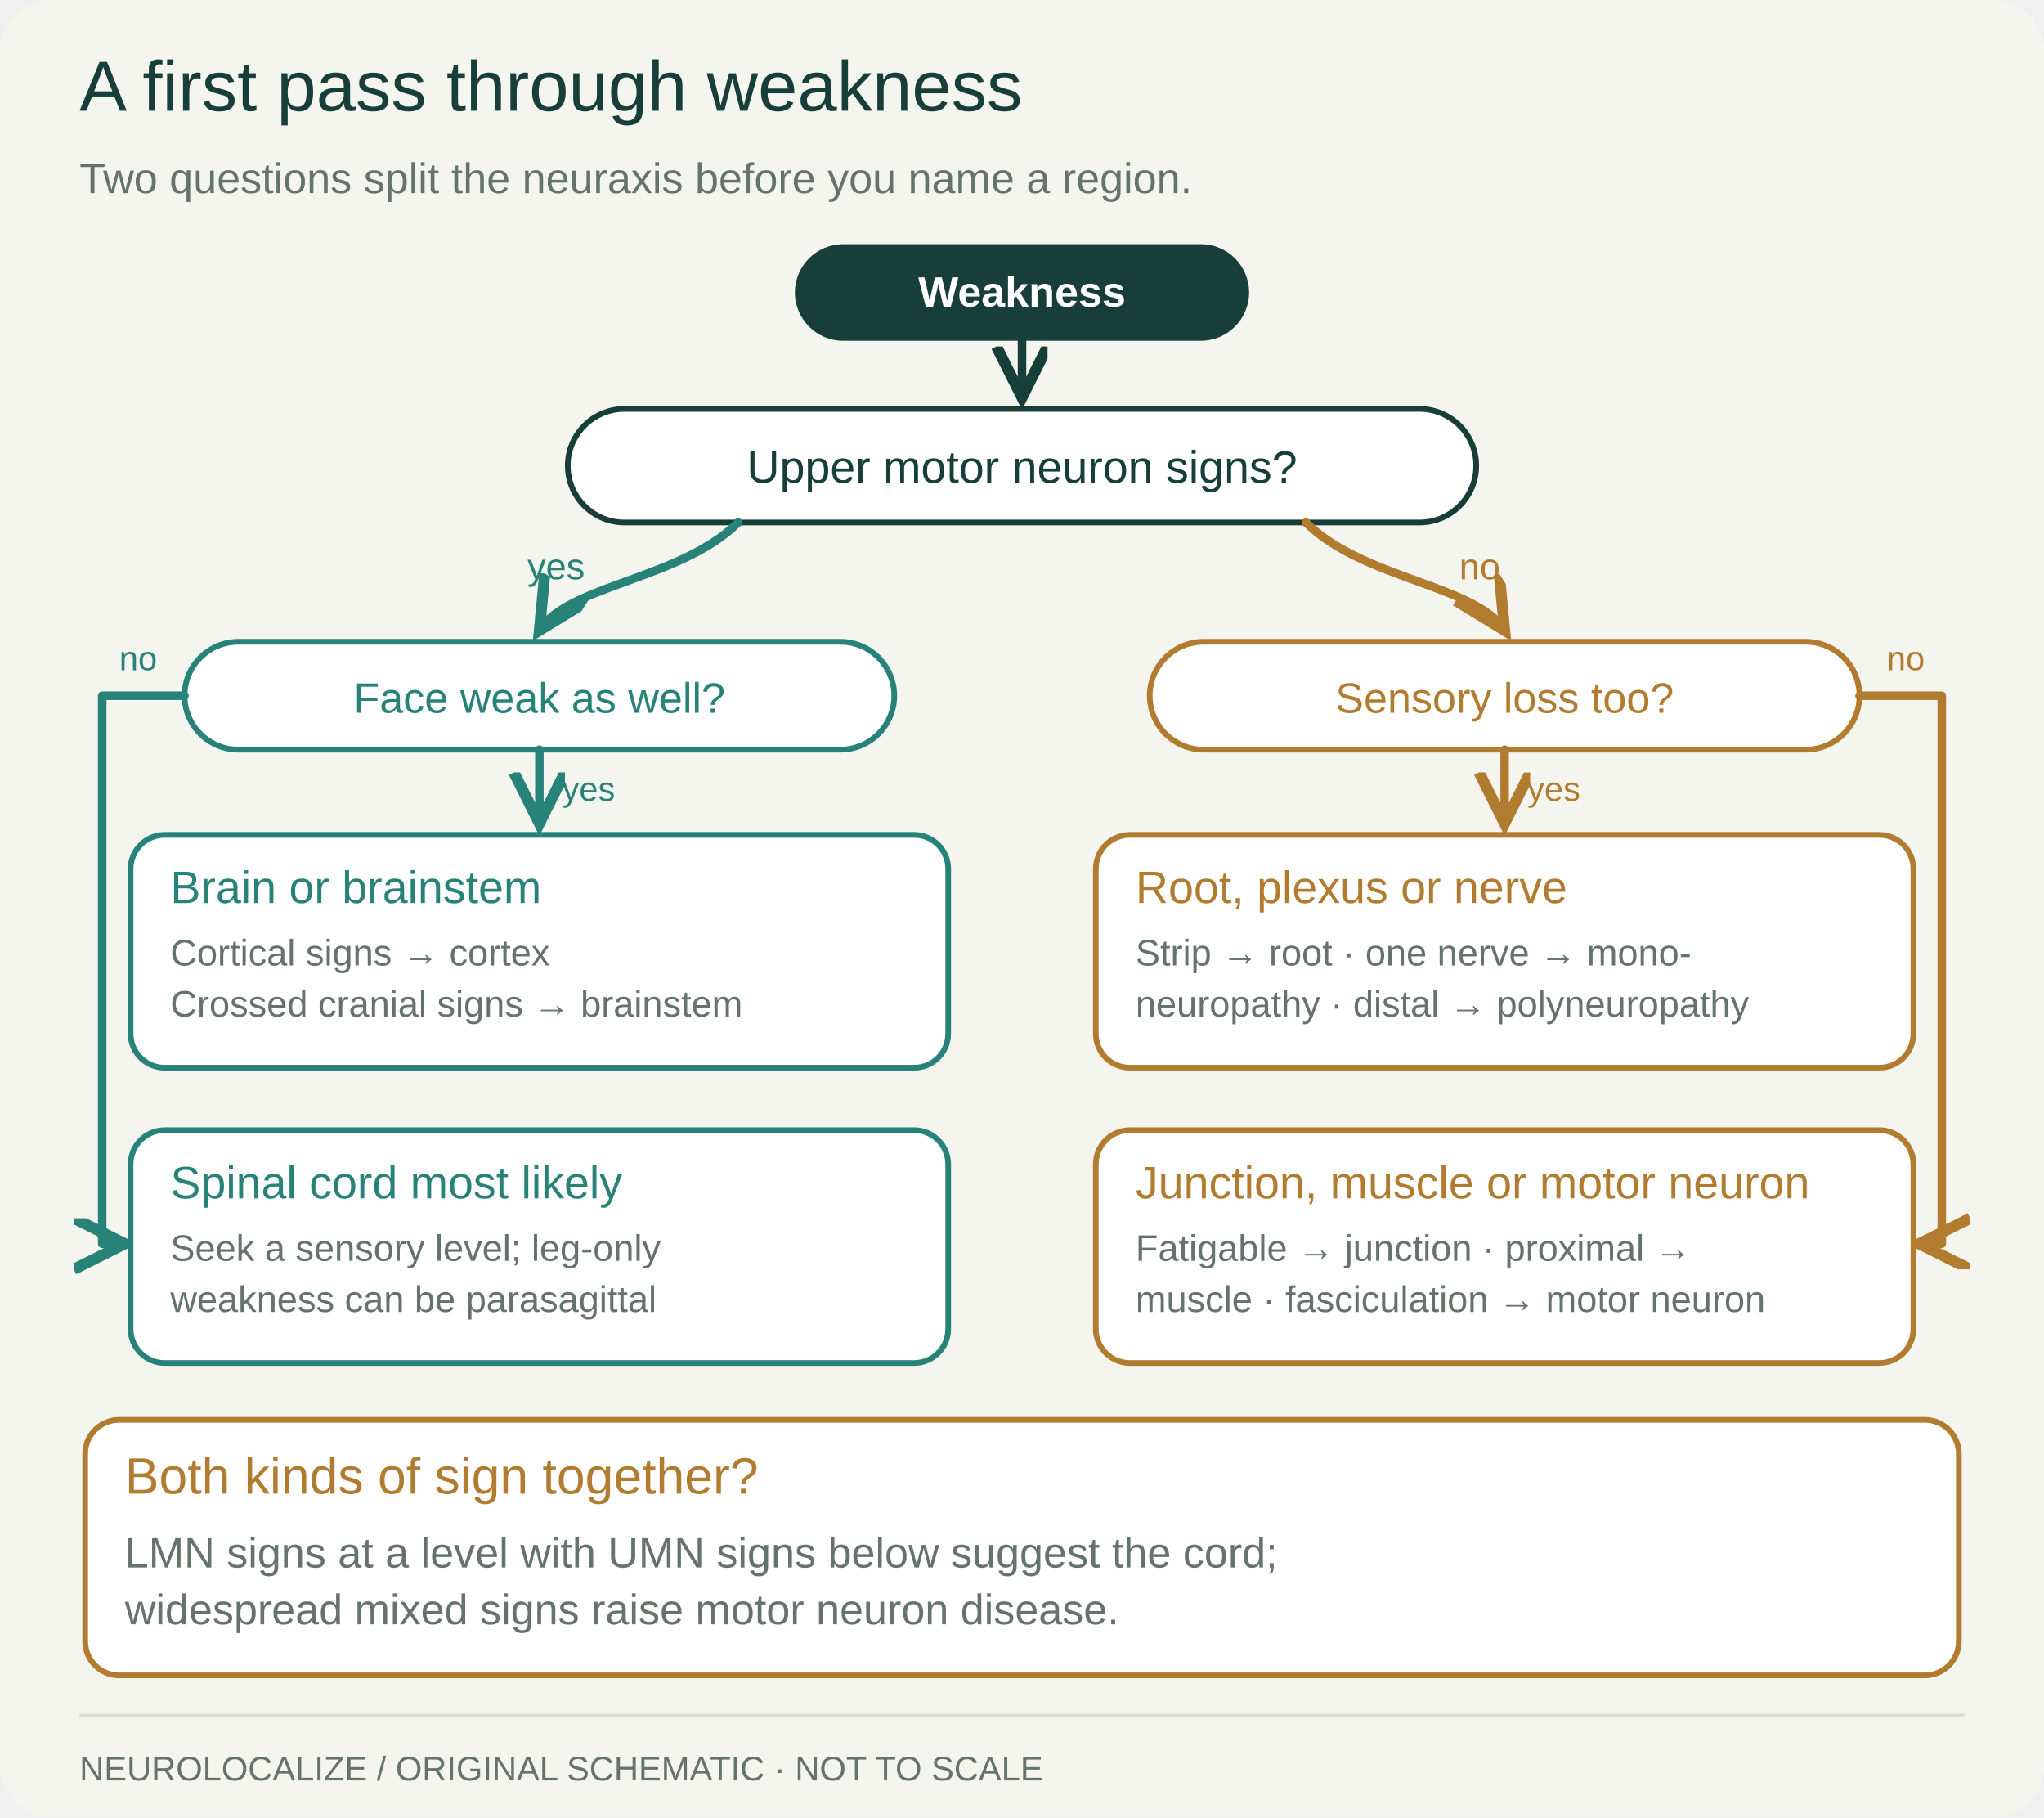
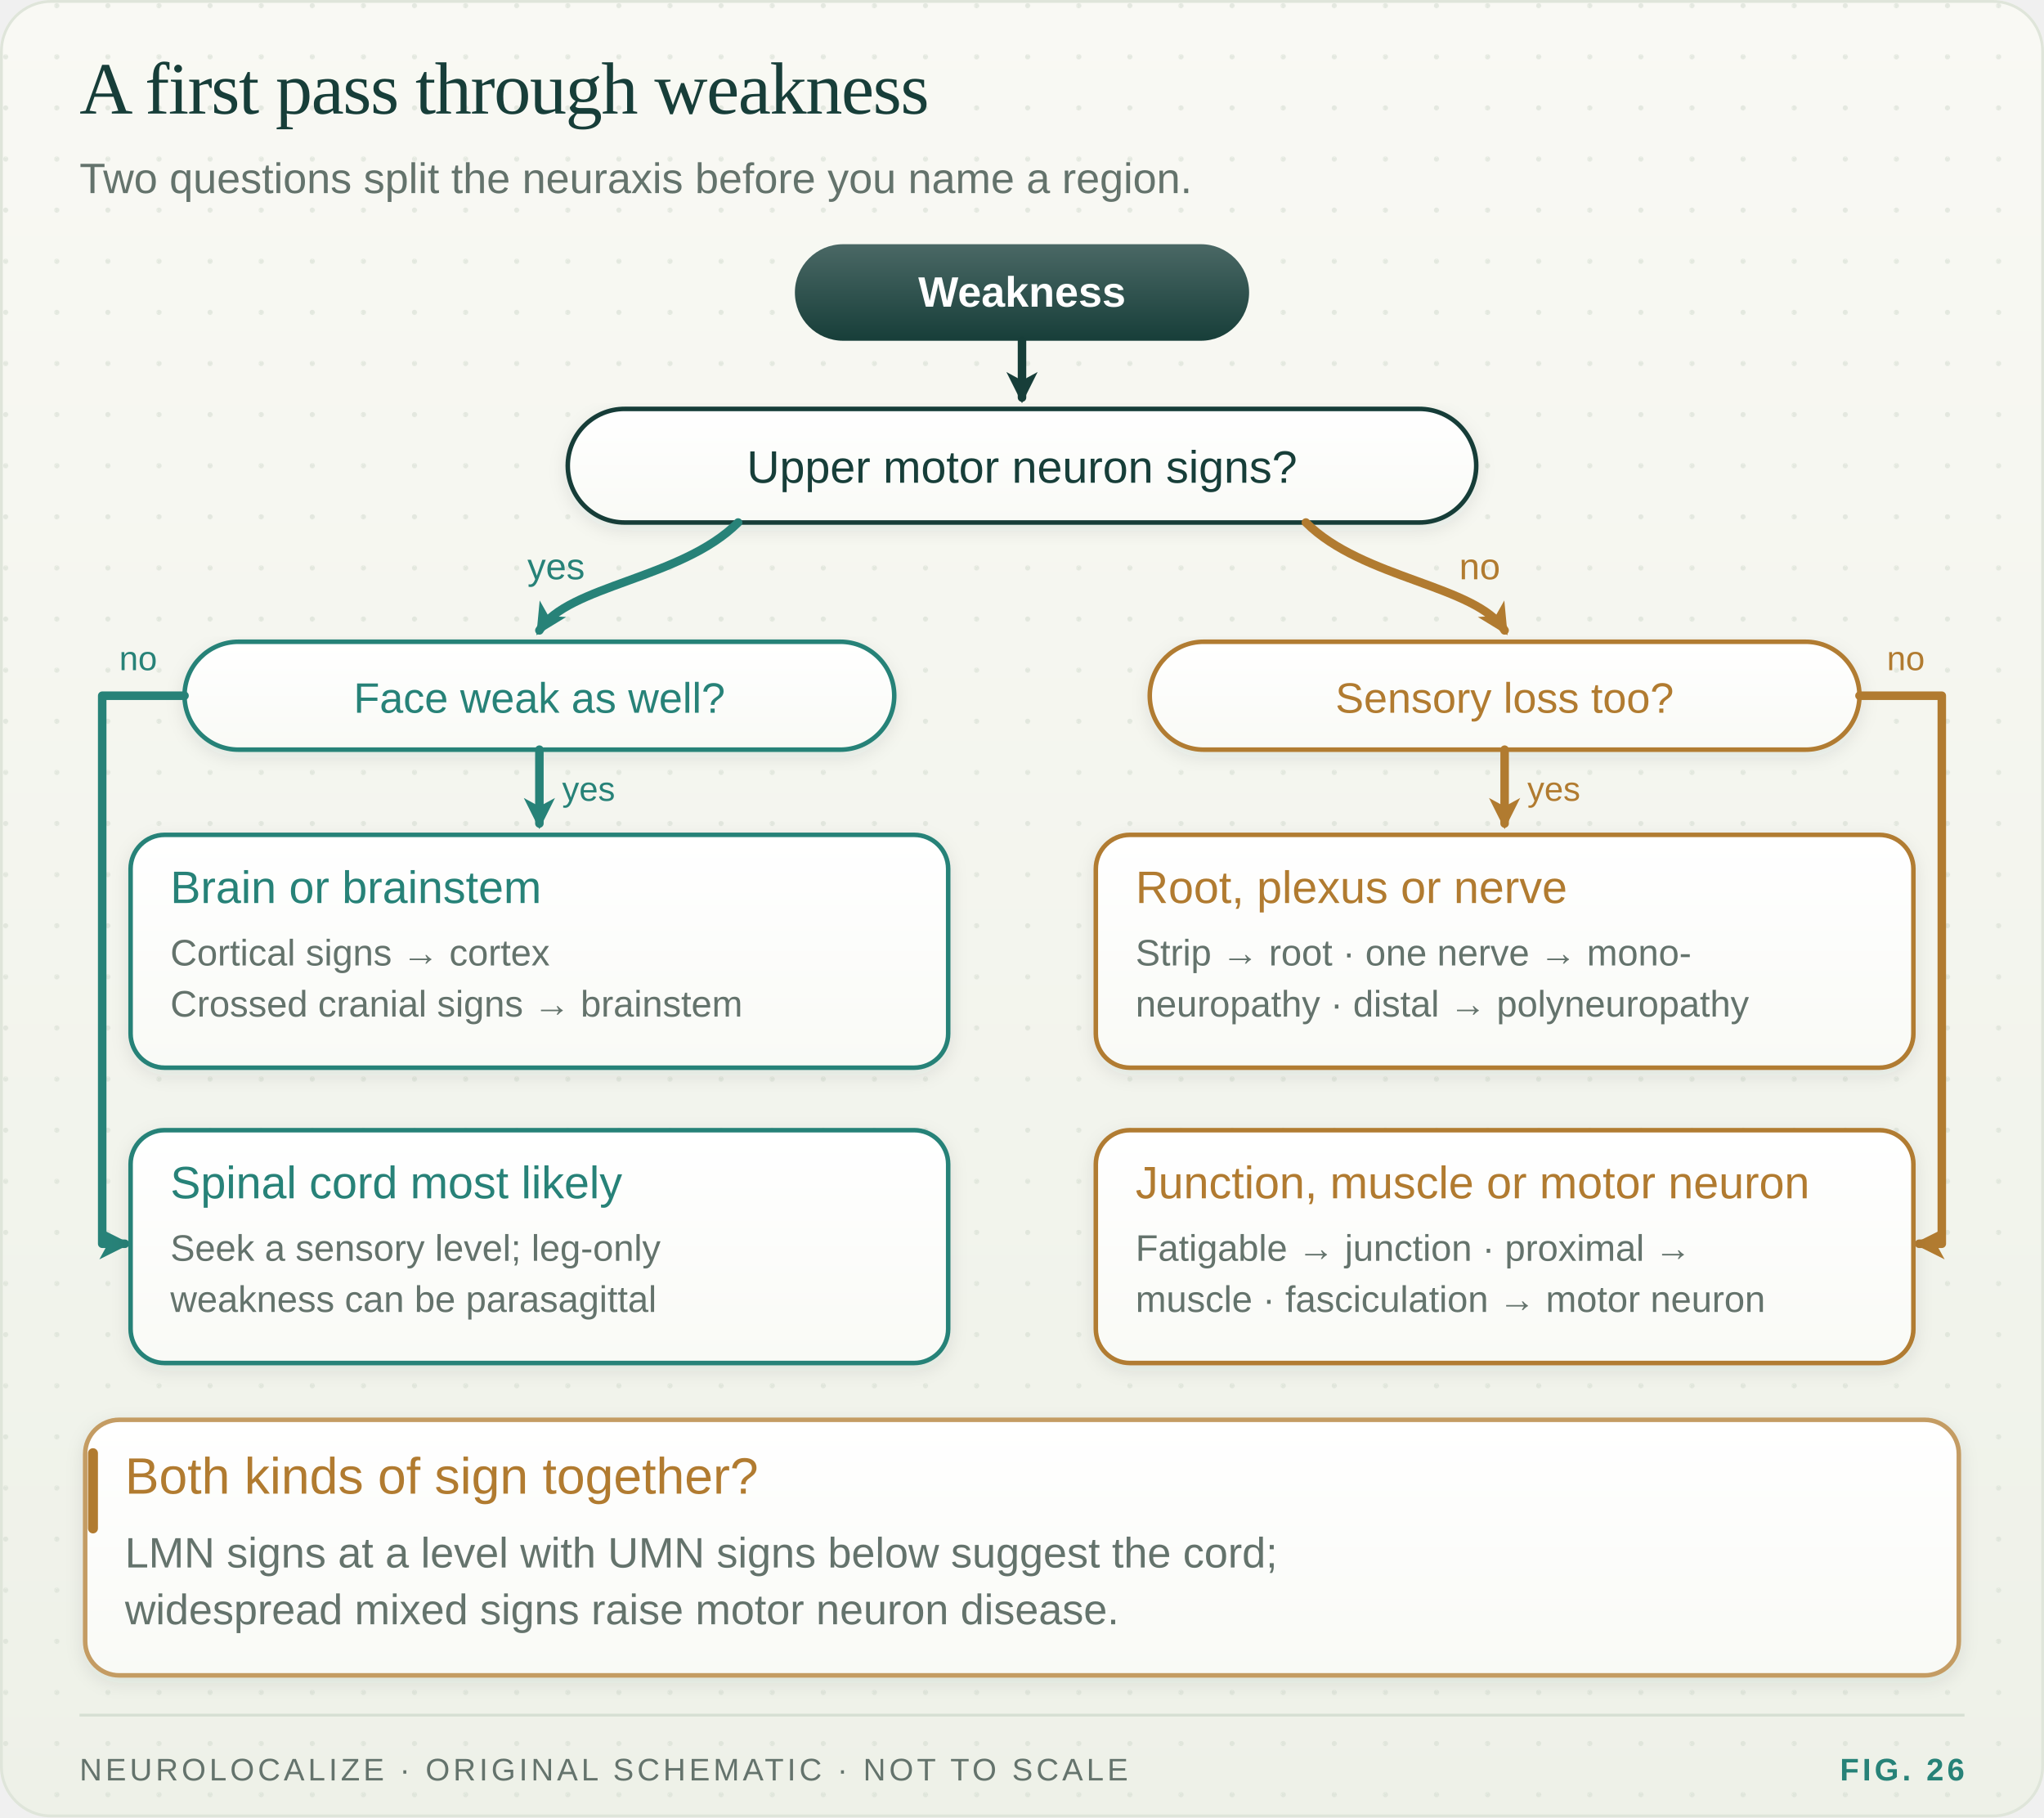
<svg xmlns="http://www.w3.org/2000/svg" width="720" height="640" viewBox="0 0 720 640" role="img">
  <defs>
-     <marker id="arrow-173e39" markerWidth="8" markerHeight="8" refX="6" refY="3" orient="auto">
-       <path d="M0 0L6 3L0 6" fill="none" stroke="#173e39" stroke-width="1.3" />
+     <linearGradient id="bg" x1="0" y1="0" x2="0" y2="1">
+       <stop offset="0" stop-color="#f9f9f4" />
+       <stop offset="1" stop-color="#eef1e8" />
+     </linearGradient>
+     <linearGradient id="card" x1="0" y1="0" x2="0" y2="1">
+       <stop offset="0" stop-color="#ffffff" />
+       <stop offset="1" stop-color="#f9faf6" />
+     </linearGradient>
+     <pattern id="dots" width="18" height="18" patternUnits="userSpaceOnUse">
+       <circle cx="2" cy="2" r=".9" fill="#d3dbcf" />
+     </pattern>
+     <filter id="shadow" x="-10%" y="-10%" width="120%" height="130%">
+       <feDropShadow dx="0" dy="2" stdDeviation="3" flood-color="#173e39" flood-opacity=".09" />
+     </filter>
+     <filter id="lift" x="-40%" y="-40%" width="180%" height="190%">
+       <feDropShadow dx="0" dy="1.2" stdDeviation="1.4" flood-color="#173e39" flood-opacity=".22" />
+     </filter>
+     <linearGradient id="g173e39" x1="0" y1="0" x2="0" y2="1">
+       <stop offset="0" stop-color="#4a6865" />
+       <stop offset="1" stop-color="#173e39" />
+     </linearGradient>
+     <marker id="arrow-173e39" markerUnits="userSpaceOnUse" markerWidth="16" markerHeight="16" refX="11" refY="8" orient="auto">
+       <path d="M2 2.5L13 8L2 13.5L5 8Z" fill="#173e39" />
    </marker>
-     <marker id="arrow-278278" markerWidth="8" markerHeight="8" refX="6" refY="3" orient="auto">
-       <path d="M0 0L6 3L0 6" fill="none" stroke="#278278" stroke-width="1.3" />
+     <marker id="arrow-278278" markerUnits="userSpaceOnUse" markerWidth="16" markerHeight="16" refX="11" refY="8" orient="auto">
+       <path d="M2 2.5L13 8L2 13.5L5 8Z" fill="#278278" />
    </marker>
-     <marker id="arrow-b17b30" markerWidth="8" markerHeight="8" refX="6" refY="3" orient="auto">
-       <path d="M0 0L6 3L0 6" fill="none" stroke="#b17b30" stroke-width="1.3" />
+     <marker id="arrow-b17b30" markerUnits="userSpaceOnUse" markerWidth="16" markerHeight="16" refX="11" refY="8" orient="auto">
+       <path d="M2 2.5L13 8L2 13.5L5 8Z" fill="#b17b30" />
    </marker>
  </defs>
-   <rect width="720" height="640" rx="18" fill="#f4f5ee" />
-   <g font-family="Arial,sans-serif">
-     <text x="28" y="39" font-size="25" fill="#173e39" text-anchor="start">A first pass through weakness</text>
+   <rect width="720" height="640" rx="18" fill="url(#bg)" />
+   <rect width="720" height="640" rx="18" fill="url(#dots)" opacity=".55" />
+   <rect x=".5" y=".5" width="719" height="639" rx="17.5" fill="none" stroke="#dfe5da" />
+   <g font-family="Arial,Helvetica,sans-serif">
+     <text x="28" y="40" font-size="26" fill="#173e39" font-family="Georgia,'Times New Roman',serif" letter-spacing="-.4">A first pass through weakness</text>
    <text x="28" y="68" font-size="15" fill="#64736c" text-anchor="start">Two questions split the neuraxis before you name a region.</text>
-     <rect x="280" y="86" width="160" height="34" rx="17" fill="#173e39" />
+     <rect x="280" y="86" width="160" height="34" rx="17" fill="url(#g173e39)" />
    <text x="360" y="108" font-size="15" fill="#ffffff" text-anchor="middle" font-weight="700">Weakness</text>
    <path d="M360 120L360 140" fill="none" stroke="#173e39" stroke-width="3" stroke-linecap="round" stroke-linejoin="round" marker-end="url(#arrow-173e39)" />
-     <rect x="200" y="144" width="320" height="40" rx="20" fill="#ffffff" stroke="#173e39" stroke-width="2" />
+     <rect x="200" y="144" width="320" height="40" rx="20" fill="url(#card)" stroke="#173e39" stroke-width="1.6" filter="url(#shadow)" />
    <text x="360" y="170" font-size="16" fill="#173e39" text-anchor="middle">Upper motor neuron signs?</text>
    <path d="M260 184C240 204 200 206 190 222" fill="none" stroke="#278278" stroke-width="3" stroke-linecap="round" stroke-linejoin="round" marker-end="url(#arrow-278278)" />
    <path d="M460 184C480 204 520 206 530 222" fill="none" stroke="#b17b30" stroke-width="3" stroke-linecap="round" stroke-linejoin="round" marker-end="url(#arrow-b17b30)" />
    <text x="206" y="204" font-size="13" fill="#278278" text-anchor="end">yes</text>
    <text x="514" y="204" font-size="13" fill="#b17b30" text-anchor="start">no</text>
-     <rect x="65" y="226" width="250" height="38" rx="19" fill="#ffffff" stroke="#278278" stroke-width="2" />
+     <rect x="65" y="226" width="250" height="38" rx="19" fill="url(#card)" stroke="#278278" stroke-width="1.6" filter="url(#shadow)" />
    <text x="190" y="251" font-size="15" fill="#278278" text-anchor="middle">Face weak as well?</text>
-     <rect x="405" y="226" width="250" height="38" rx="19" fill="#ffffff" stroke="#b17b30" stroke-width="2" />
+     <rect x="405" y="226" width="250" height="38" rx="19" fill="url(#card)" stroke="#b17b30" stroke-width="1.6" filter="url(#shadow)" />
    <text x="530" y="251" font-size="15" fill="#b17b30" text-anchor="middle">Sensory loss too?</text>
    <path d="M190 264L190 290" fill="none" stroke="#278278" stroke-width="3" stroke-linecap="round" stroke-linejoin="round" marker-end="url(#arrow-278278)" />
    <text x="198" y="282" font-size="12" fill="#278278" text-anchor="start">yes</text>
-     <rect x="46.0" y="294" width="288" height="82" rx="12" fill="#ffffff" stroke="#278278" stroke-width="2" />
+     <rect x="46.0" y="294" width="288" height="82" rx="12" fill="url(#card)" stroke="#278278" stroke-width="1.6" filter="url(#shadow)" />
    <text x="60.0" y="318" font-size="16" fill="#278278" text-anchor="start">Brain or brainstem</text>
    <text x="60.0" y="340" font-size="13" fill="#64736c" text-anchor="start">Cortical signs → cortex</text>
    <text x="60.0" y="358" font-size="13" fill="#64736c" text-anchor="start">Crossed cranial signs → brainstem</text>
    <path d="M65 245L36 245L36 438L44 438" fill="none" stroke="#278278" stroke-width="3" stroke-linecap="round" stroke-linejoin="round" marker-end="url(#arrow-278278)" />
    <text x="42" y="236" font-size="12" fill="#278278" text-anchor="start">no</text>
-     <rect x="46.0" y="398" width="288" height="82" rx="12" fill="#ffffff" stroke="#278278" stroke-width="2" />
+     <rect x="46.0" y="398" width="288" height="82" rx="12" fill="url(#card)" stroke="#278278" stroke-width="1.6" filter="url(#shadow)" />
    <text x="60.0" y="422" font-size="16" fill="#278278" text-anchor="start">Spinal cord most likely</text>
    <text x="60.0" y="444" font-size="13" fill="#64736c" text-anchor="start">Seek a sensory level; leg-only</text>
    <text x="60.0" y="462" font-size="13" fill="#64736c" text-anchor="start">weakness can be parasagittal</text>
    <path d="M530 264L530 290" fill="none" stroke="#b17b30" stroke-width="3" stroke-linecap="round" stroke-linejoin="round" marker-end="url(#arrow-b17b30)" />
    <text x="538" y="282" font-size="12" fill="#b17b30" text-anchor="start">yes</text>
-     <rect x="386.0" y="294" width="288" height="82" rx="12" fill="#ffffff" stroke="#b17b30" stroke-width="2" />
+     <rect x="386.0" y="294" width="288" height="82" rx="12" fill="url(#card)" stroke="#b17b30" stroke-width="1.6" filter="url(#shadow)" />
    <text x="400.0" y="318" font-size="16" fill="#b17b30" text-anchor="start">Root, plexus or nerve</text>
    <text x="400.0" y="340" font-size="13" fill="#64736c" text-anchor="start">Strip → root · one nerve → mono-</text>
    <text x="400.0" y="358" font-size="13" fill="#64736c" text-anchor="start">neuropathy · distal → polyneuropathy</text>
    <path d="M655 245L684 245L684 438L676 438" fill="none" stroke="#b17b30" stroke-width="3" stroke-linecap="round" stroke-linejoin="round" marker-end="url(#arrow-b17b30)" />
    <text x="678" y="236" font-size="12" fill="#b17b30" text-anchor="end">no</text>
-     <rect x="386.0" y="398" width="288" height="82" rx="12" fill="#ffffff" stroke="#b17b30" stroke-width="2" />
+     <rect x="386.0" y="398" width="288" height="82" rx="12" fill="url(#card)" stroke="#b17b30" stroke-width="1.6" filter="url(#shadow)" />
    <text x="400.0" y="422" font-size="16" fill="#b17b30" text-anchor="start">Junction, muscle or motor neuron</text>
    <text x="400.0" y="444" font-size="13" fill="#64736c" text-anchor="start">Fatigable → junction · proximal →</text>
    <text x="400.0" y="462" font-size="13" fill="#64736c" text-anchor="start">muscle · fasciculation → motor neuron</text>
-     <rect x="30" y="500" width="660" height="90" rx="12" fill="#ffffff" stroke="#b17b30" stroke-width="2" />
+     <rect x="30" y="500" width="660" height="90" rx="12" fill="url(#card)" stroke="#c49c64" stroke-width="1.6" filter="url(#shadow)" />
+     <rect x="31" y="510" width="3.5" height="30" rx="1.75" fill="#b17b30" />
    <text x="44" y="526" font-size="18" fill="#b17b30" text-anchor="start">Both kinds of sign together?</text>
    <text x="44" y="552" font-size="15" fill="#64736c" text-anchor="start">LMN signs at a level with UMN signs below suggest the cord;</text>
    <text x="44" y="572" font-size="15" fill="#64736c" text-anchor="start">widespread mixed signs raise motor neuron disease.</text>
    <path d="M28 604L692 604" fill="none" stroke="#d6dfd3" stroke-width="1" />
-     <text x="28" y="627" font-size="12" fill="#64736c" text-anchor="start">NEUROLOCALIZE  /  ORIGINAL SCHEMATIC · NOT TO SCALE</text>
+     <text x="28" y="627" font-size="11" fill="#64736c" letter-spacing="1.2">NEUROLOCALIZE  ·  ORIGINAL SCHEMATIC  ·  NOT TO SCALE</text>
+     <text x="692" y="627" font-size="11" fill="#278278" text-anchor="end" letter-spacing="1.2" font-weight="700">FIG. 26</text>
  </g>
</svg>
